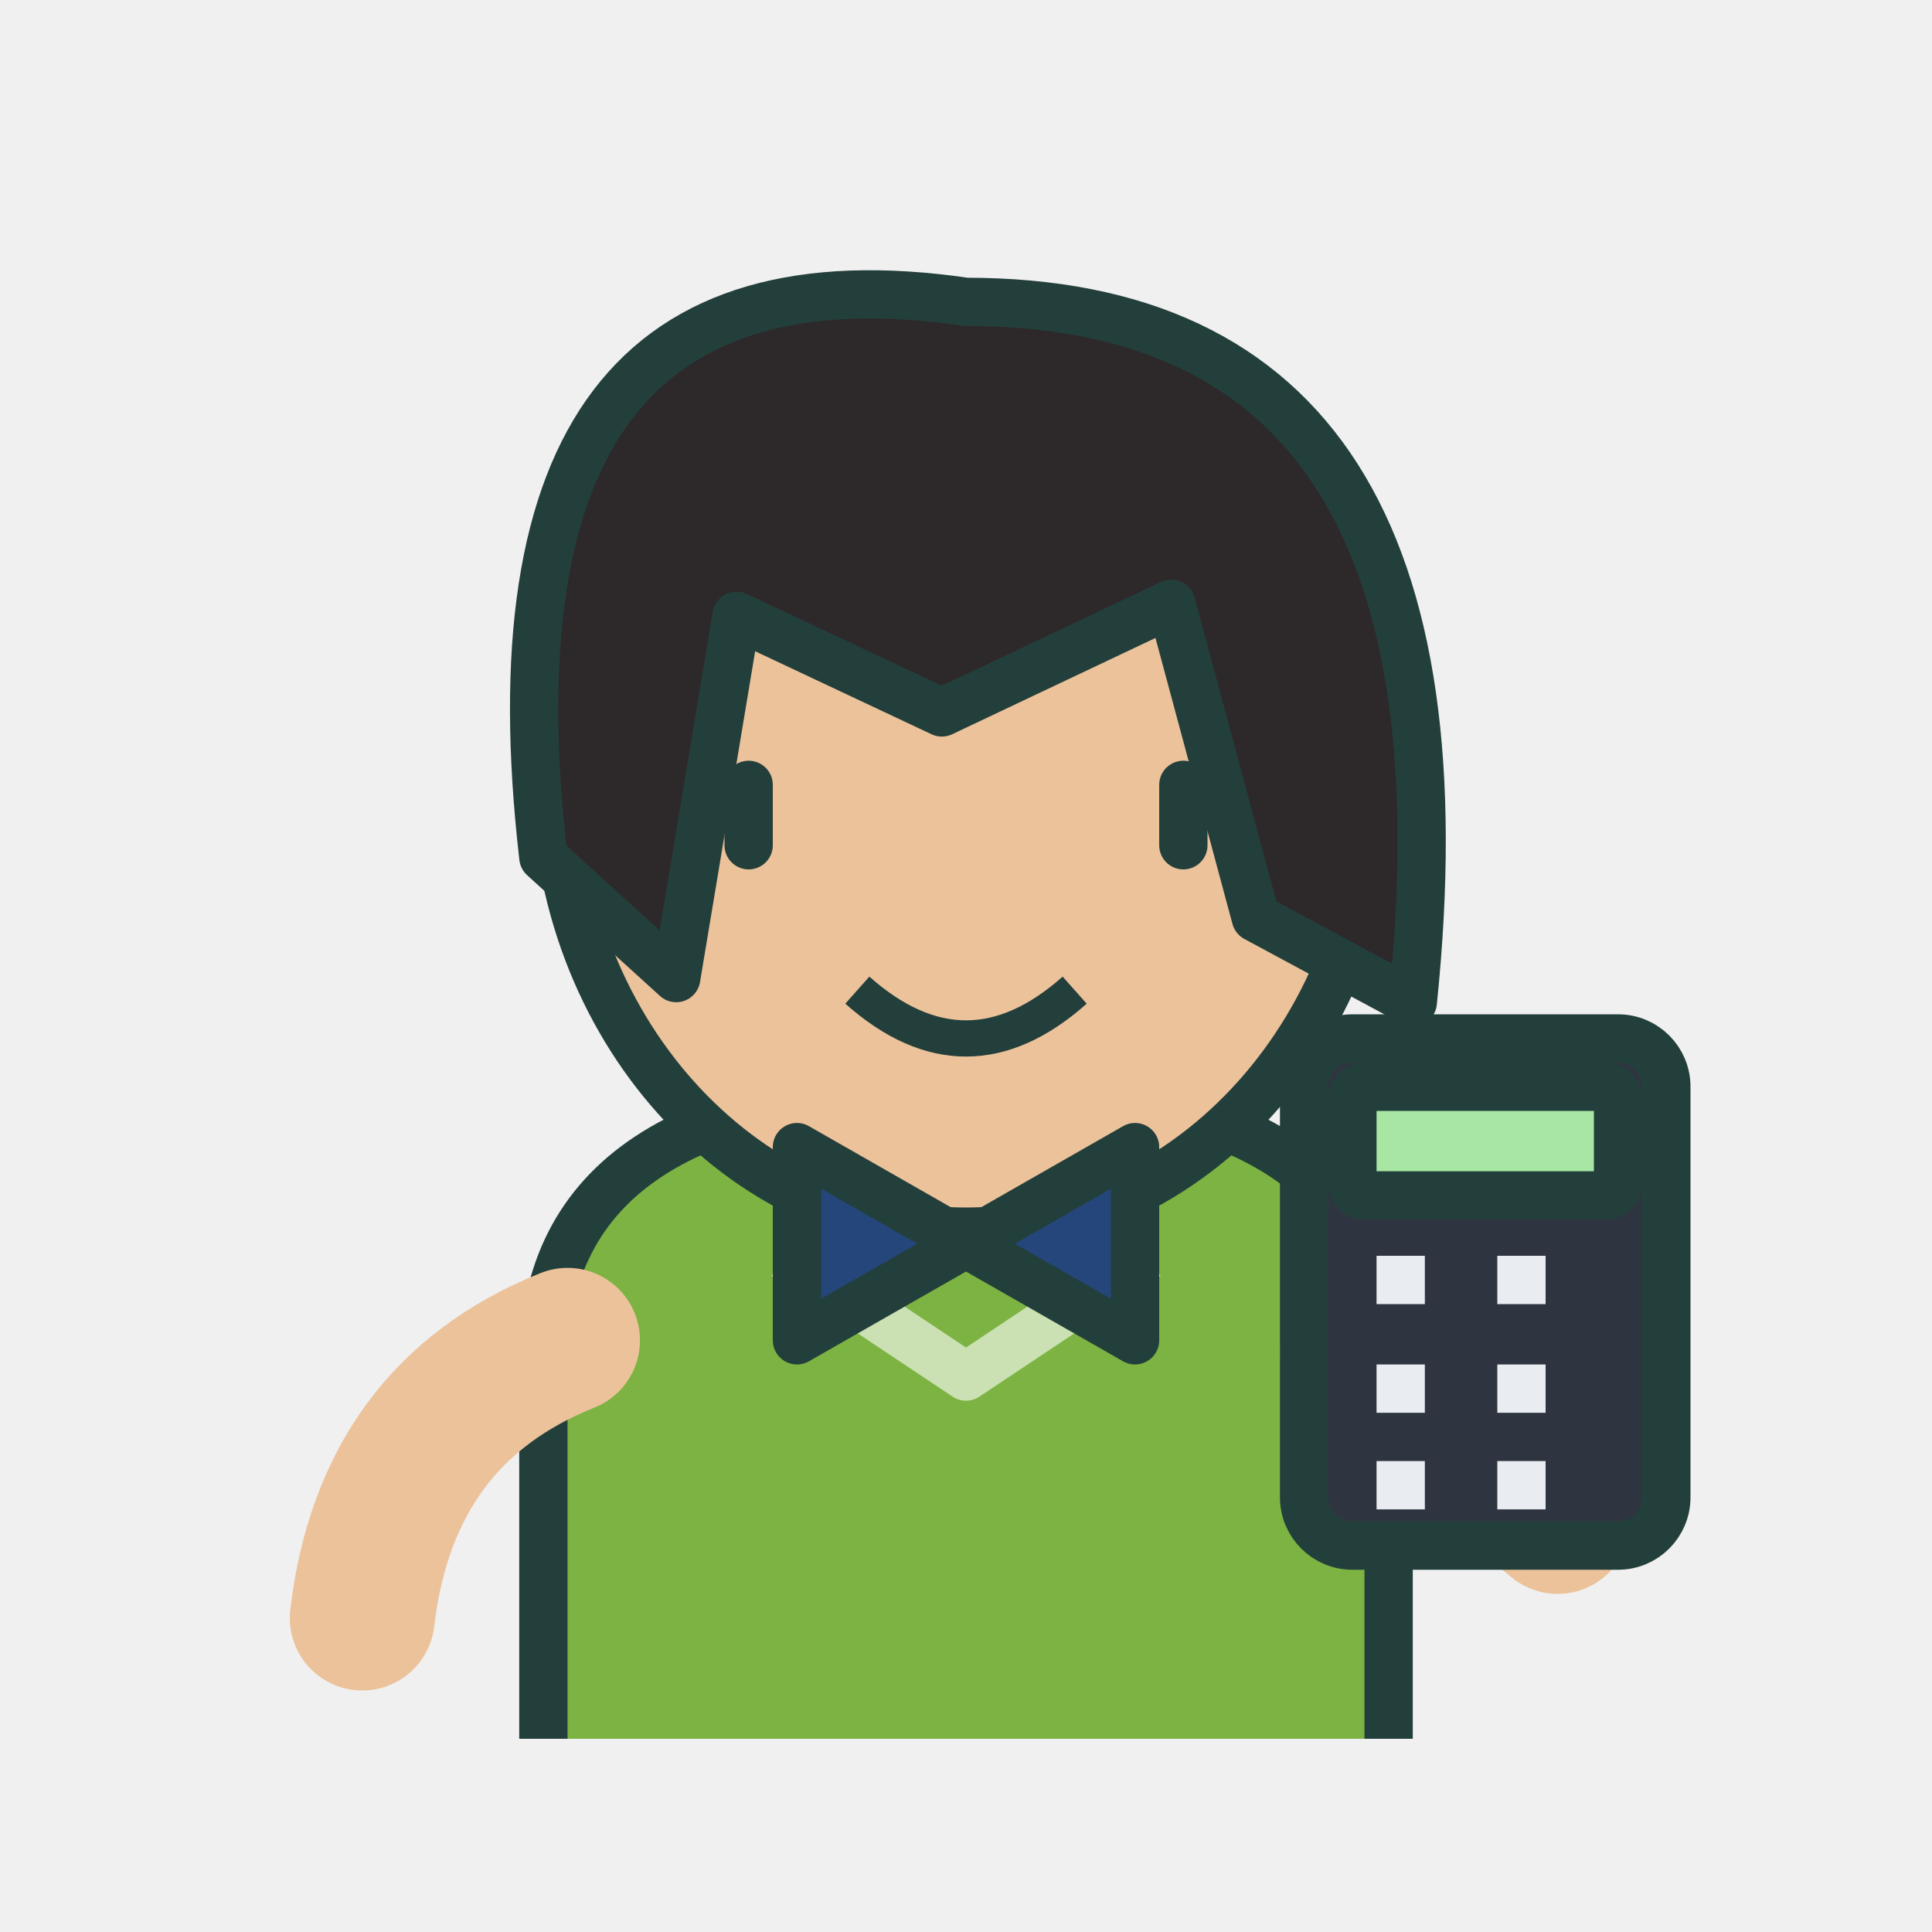
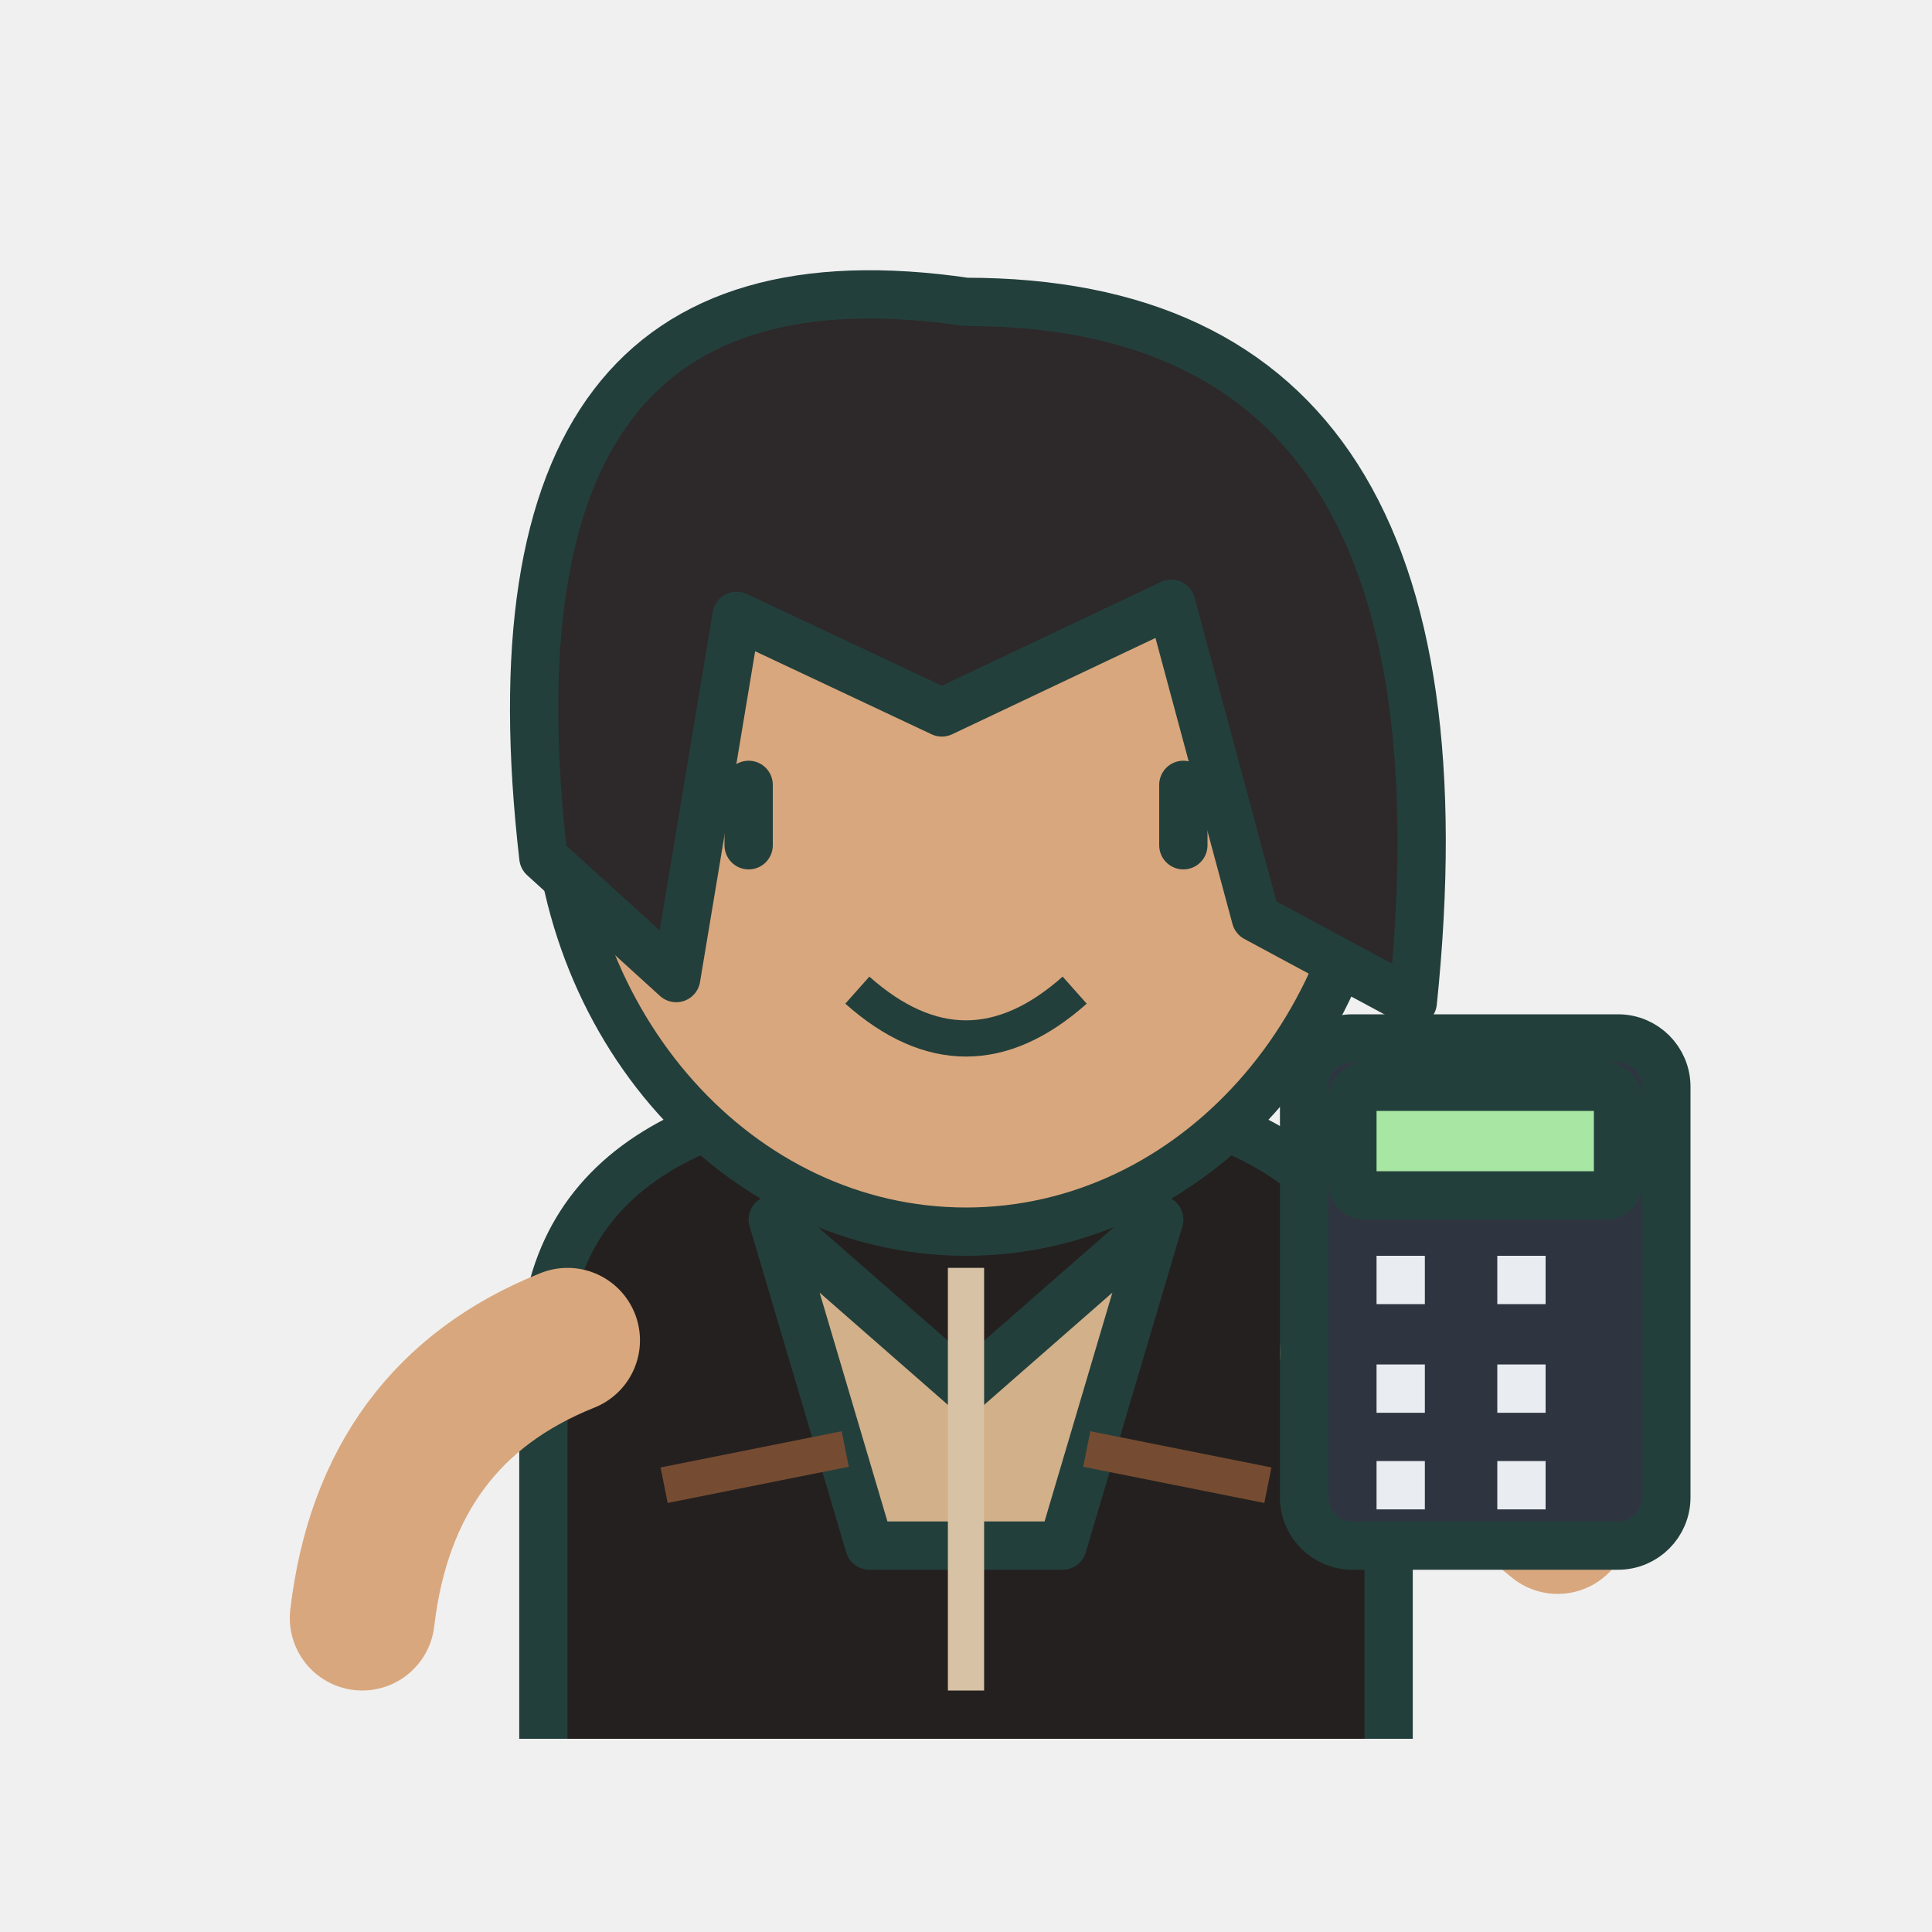
<svg xmlns="http://www.w3.org/2000/svg" width="160" height="160" viewBox="0 0 160 160">
  <g stroke="#233f3b" stroke-width="4" stroke-linejoin="round">
-     <path d="M45 144v-31q0-23 35-23t35 23v31" fill="#7cb342" />
-     <path d="M47 111q-15 6-17 23m82-22 17 14" fill="none" stroke="#ecc29b" stroke-width="12" stroke-linecap="round" />
-     <ellipse cx="80" cy="64" rx="34" ry="38" fill="#ecc29b" />
+     <path d="M45 144v-31q0-23 35-23t35 23v31" fill="#24201f" />
+     <path d="M47 111q-15 6-17 23m82-22 17 14" fill="none" stroke="#d9a77d" stroke-width="12" stroke-linecap="round" />
+     <ellipse cx="80" cy="64" rx="34" ry="38" fill="#d9a77d" />
    <path d="M45 71Q39 19 80 25q43 0 37 58l-13-7-7-26-19 9-17-8-5 30Z" fill="#2d2829" />
    <path d="M62 65v5m36-5v5" stroke-linecap="round" />
    <path d="M71 82q9 8 18 0" fill="none" stroke-width="3" />
-     <path d="M65 104l15 10 15-10" fill="none" stroke="#ffffff" stroke-opacity=".6" />
-     <path d="M80 103l-14-8v16Zm0 0 14-8v16Z" fill="#24467a" />
+     <path d="M64 101l16 14 16-14-8 27H72Z" fill="#d2b08a" />
+     <path d="M80 105v35" stroke="#d7c2a5" stroke-width="3" />
+     <path d="M55 123l15-3m35 3-15-3" stroke="#754c32" stroke-width="3" />
    <rect x="108" y="86" width="30" height="42" rx="4" fill="#2f3540" />
    <rect x="112" y="90" width="22" height="9" rx="1" fill="#a8e6a3" />
    <path d="M114 106h4m6 0h4m-14 9h4m6 0h4m-14 8h4m6 0h4" stroke="#e9edf2" stroke-width="4" />
  </g>
</svg>
